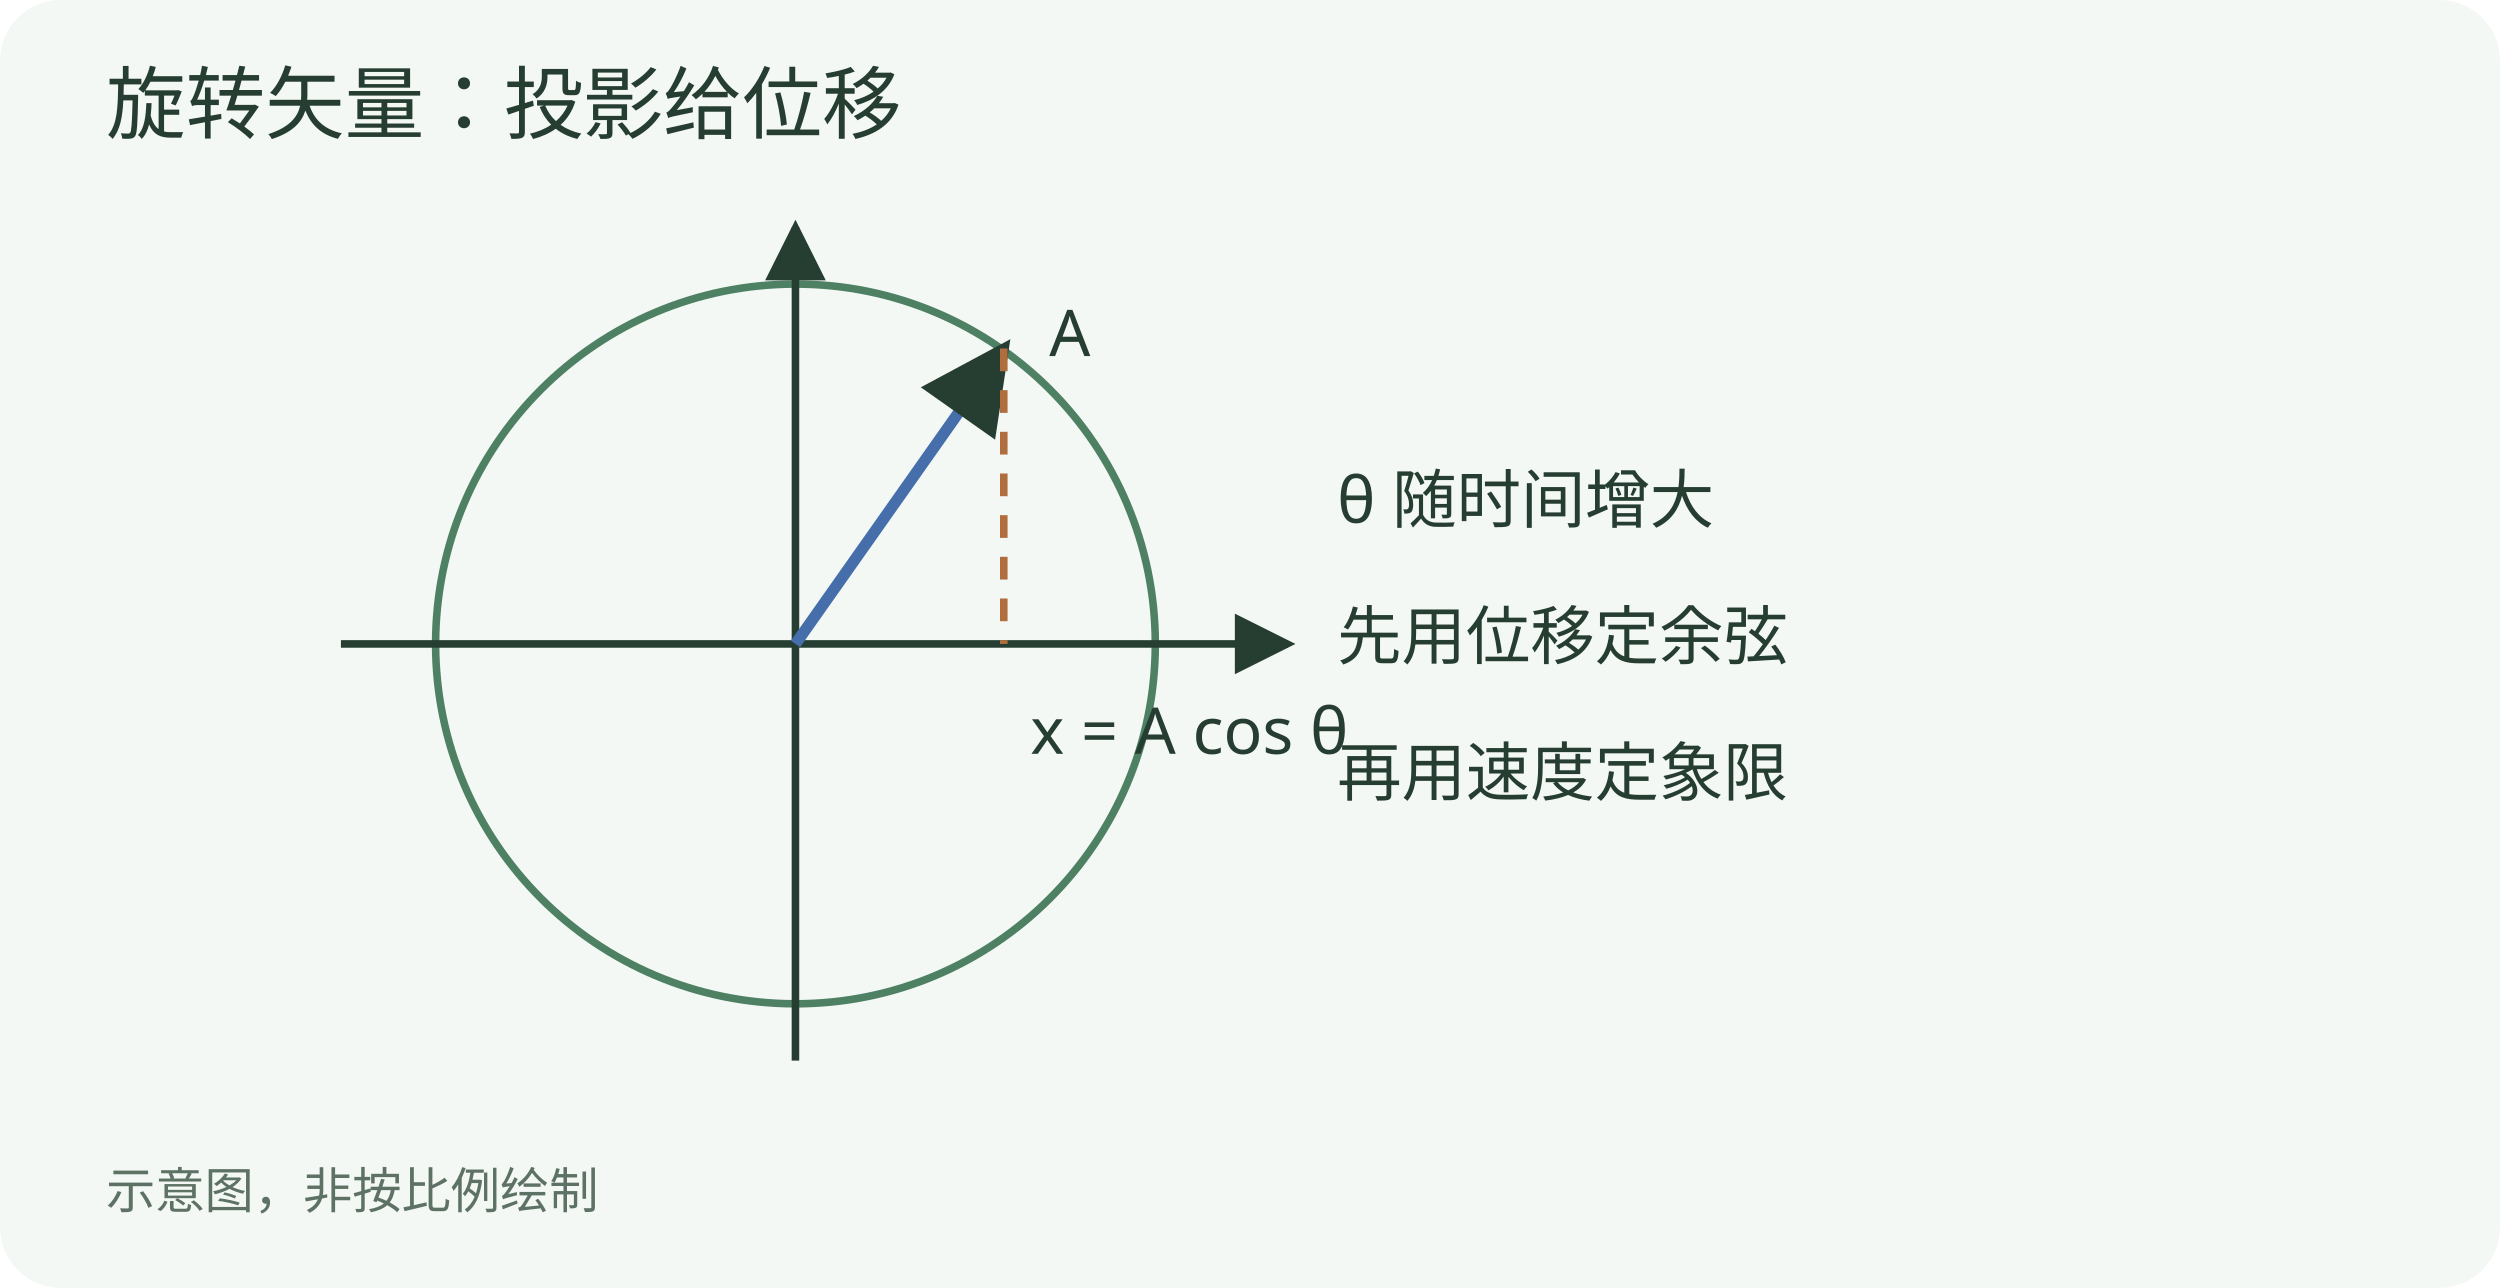
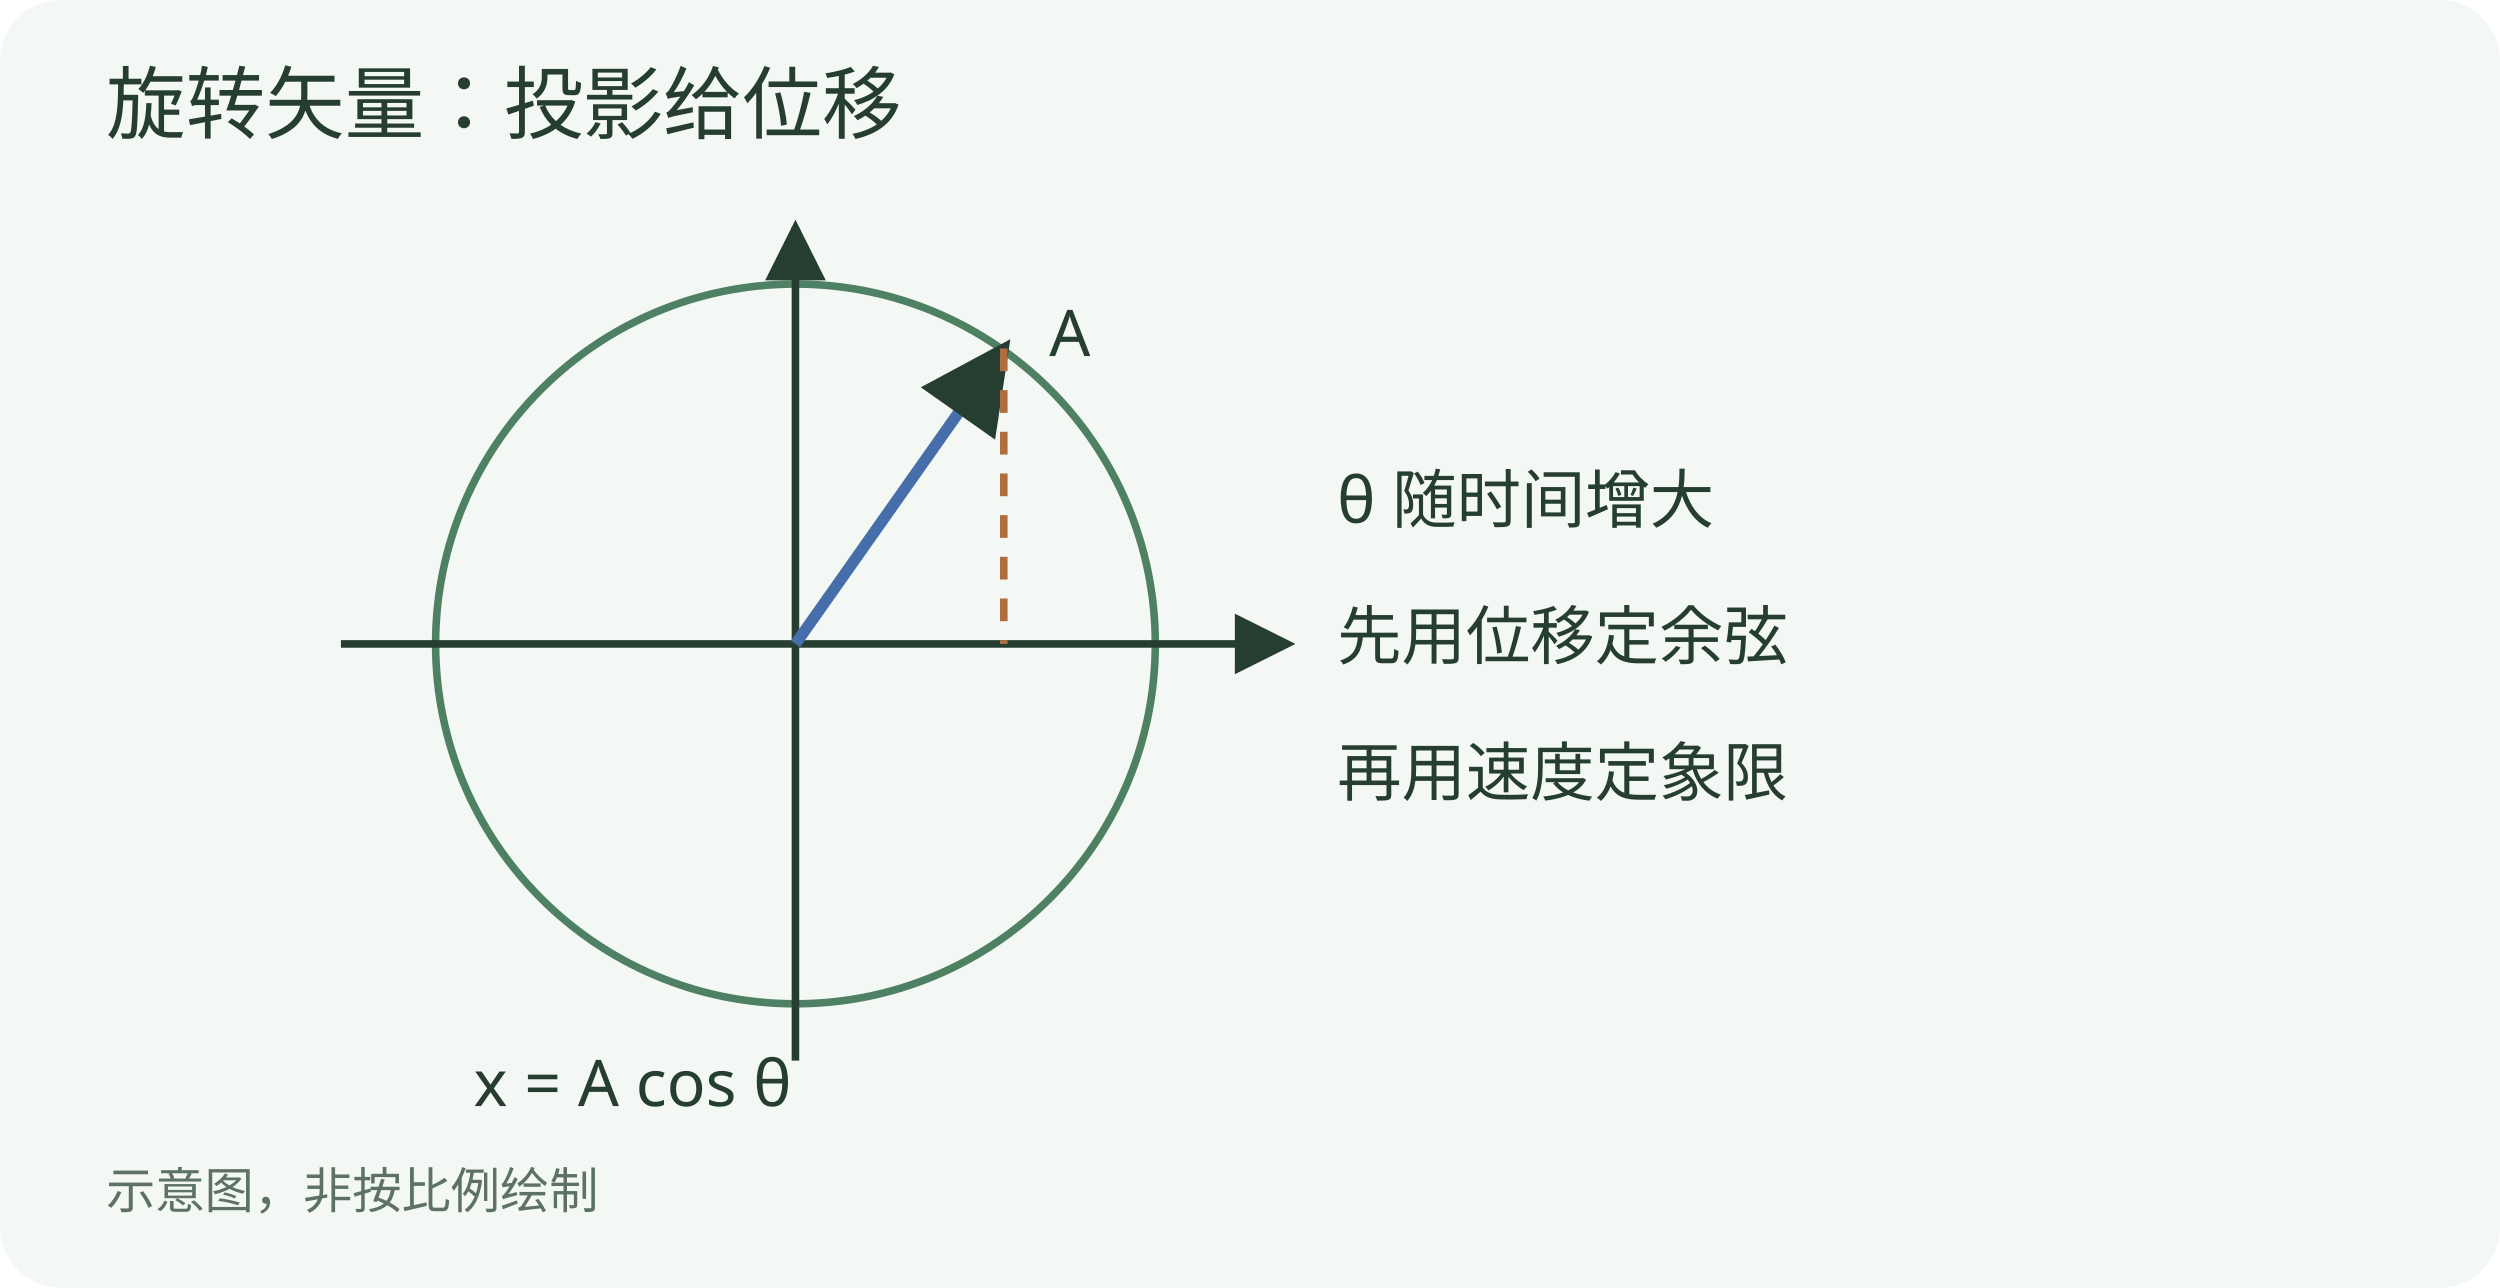
<svg xmlns="http://www.w3.org/2000/svg" viewBox="0 0 660 340" role="img" aria-labelledby="title desc">
  <defs>
    <marker id="arr" markerWidth="8" markerHeight="8" refX="7" refY="4" orient="auto-start-reverse">
      <path d="M0 0L8 4L0 8" fill="#263d32" />
    </marker>
  </defs>
  <rect width="660" height="340" rx="16" fill="#f4f8f4" />
  <g font-family="sans-serif">
    <text x="28" y="35" font-size="21" fill="#263d32">旋转矢量：投影给位移</text>
    <circle cx="210" cy="170" r="95" fill="none" stroke="#4e8064" stroke-width="2" />
    <path d="M90 170L340 170" stroke="#263d32" stroke-width="2" fill="none" marker-end="url(#arr)" />
    <path d="M210 280L210 60" stroke="#263d32" stroke-width="2" fill="none" marker-end="url(#arr)" />
    <path d="M210 170L265 92" stroke="#456eab" stroke-width="3" fill="none" marker-end="url(#arr)" />
    <path d="M265 92L265 170" stroke="#b06d3d" stroke-width="2" fill="none" stroke-dasharray="6 5" />
    <text x="277" y="94" font-size="17" fill="#263d32">A</text>
-     <text x="272" y="199" font-size="17" fill="#263d32">x = A cos θ</text>
+     <text x="125" y="292" font-size="17" fill="#263d32">x = A cos θ</text>
    <text x="353" y="138" font-size="17" fill="#263d32">θ 随时间增大</text>
    <text x="353" y="174" font-size="17" fill="#263d32">先用位移定余弦</text>
    <text x="353" y="210" font-size="17" fill="#263d32">再用速度定象限</text>
    <text x="28" y="319" font-size="13" fill="#5d7264">示意图，非按比例绘制</text>
  </g>
</svg>
